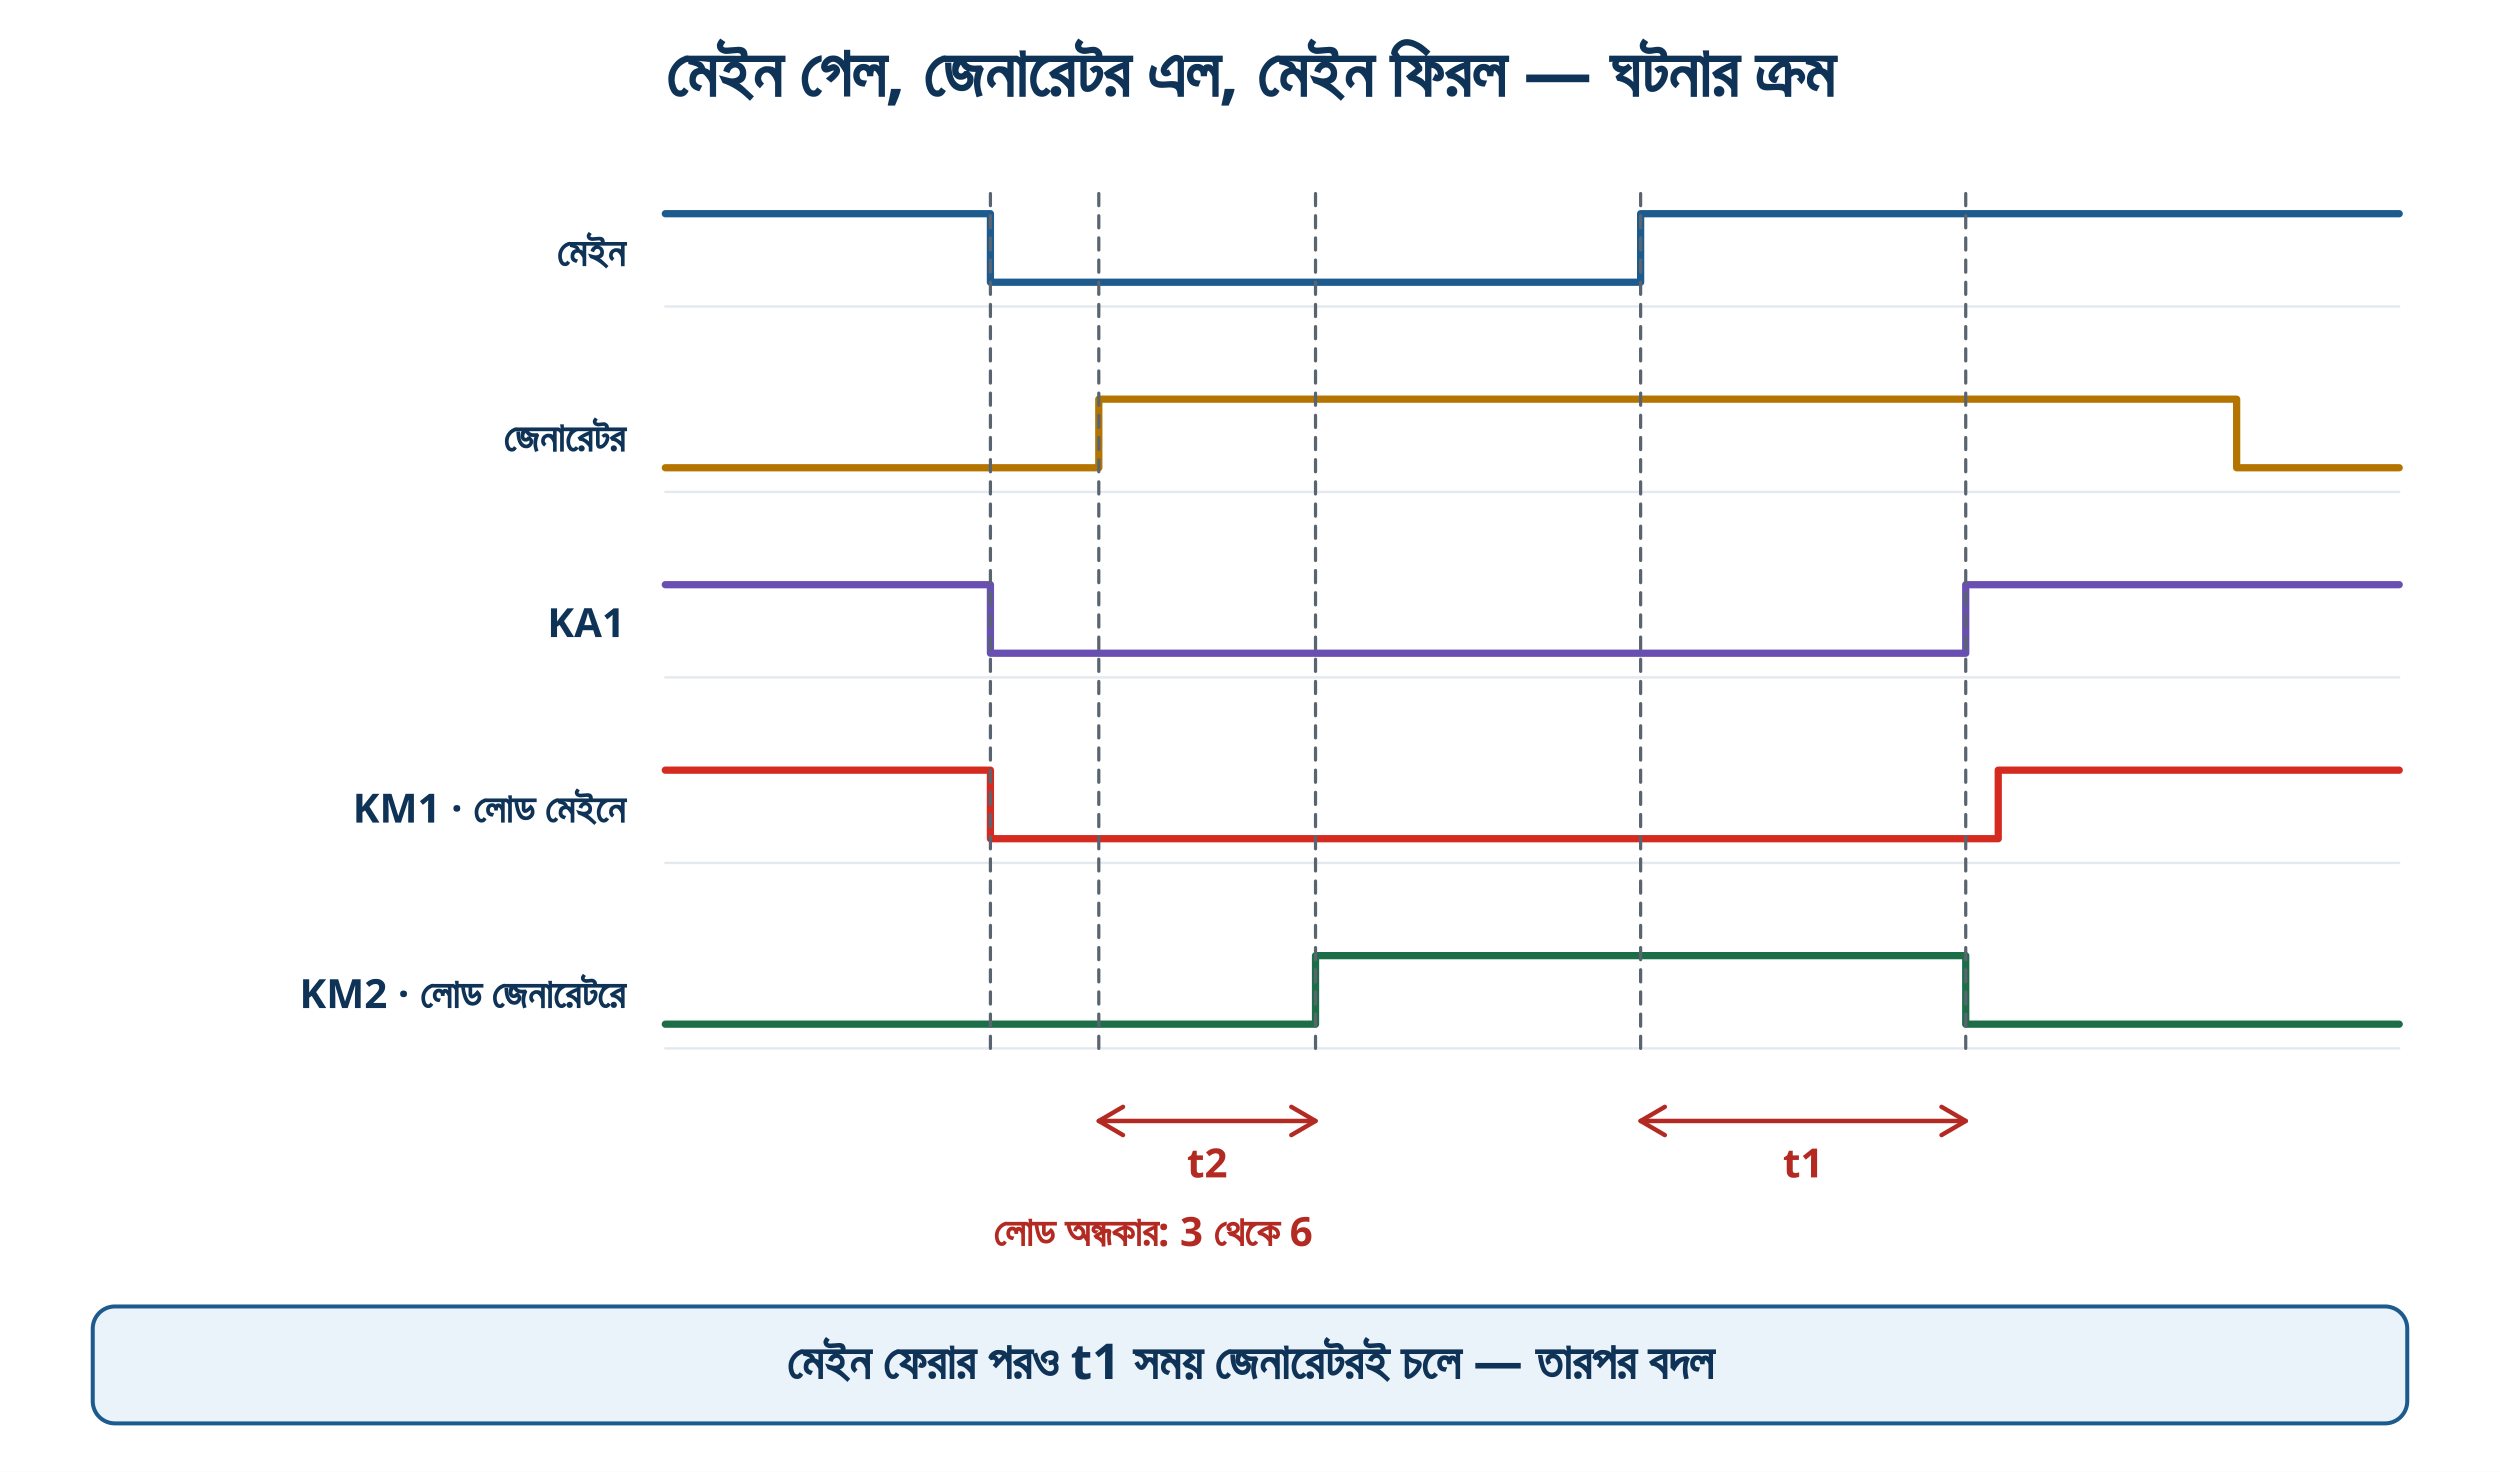
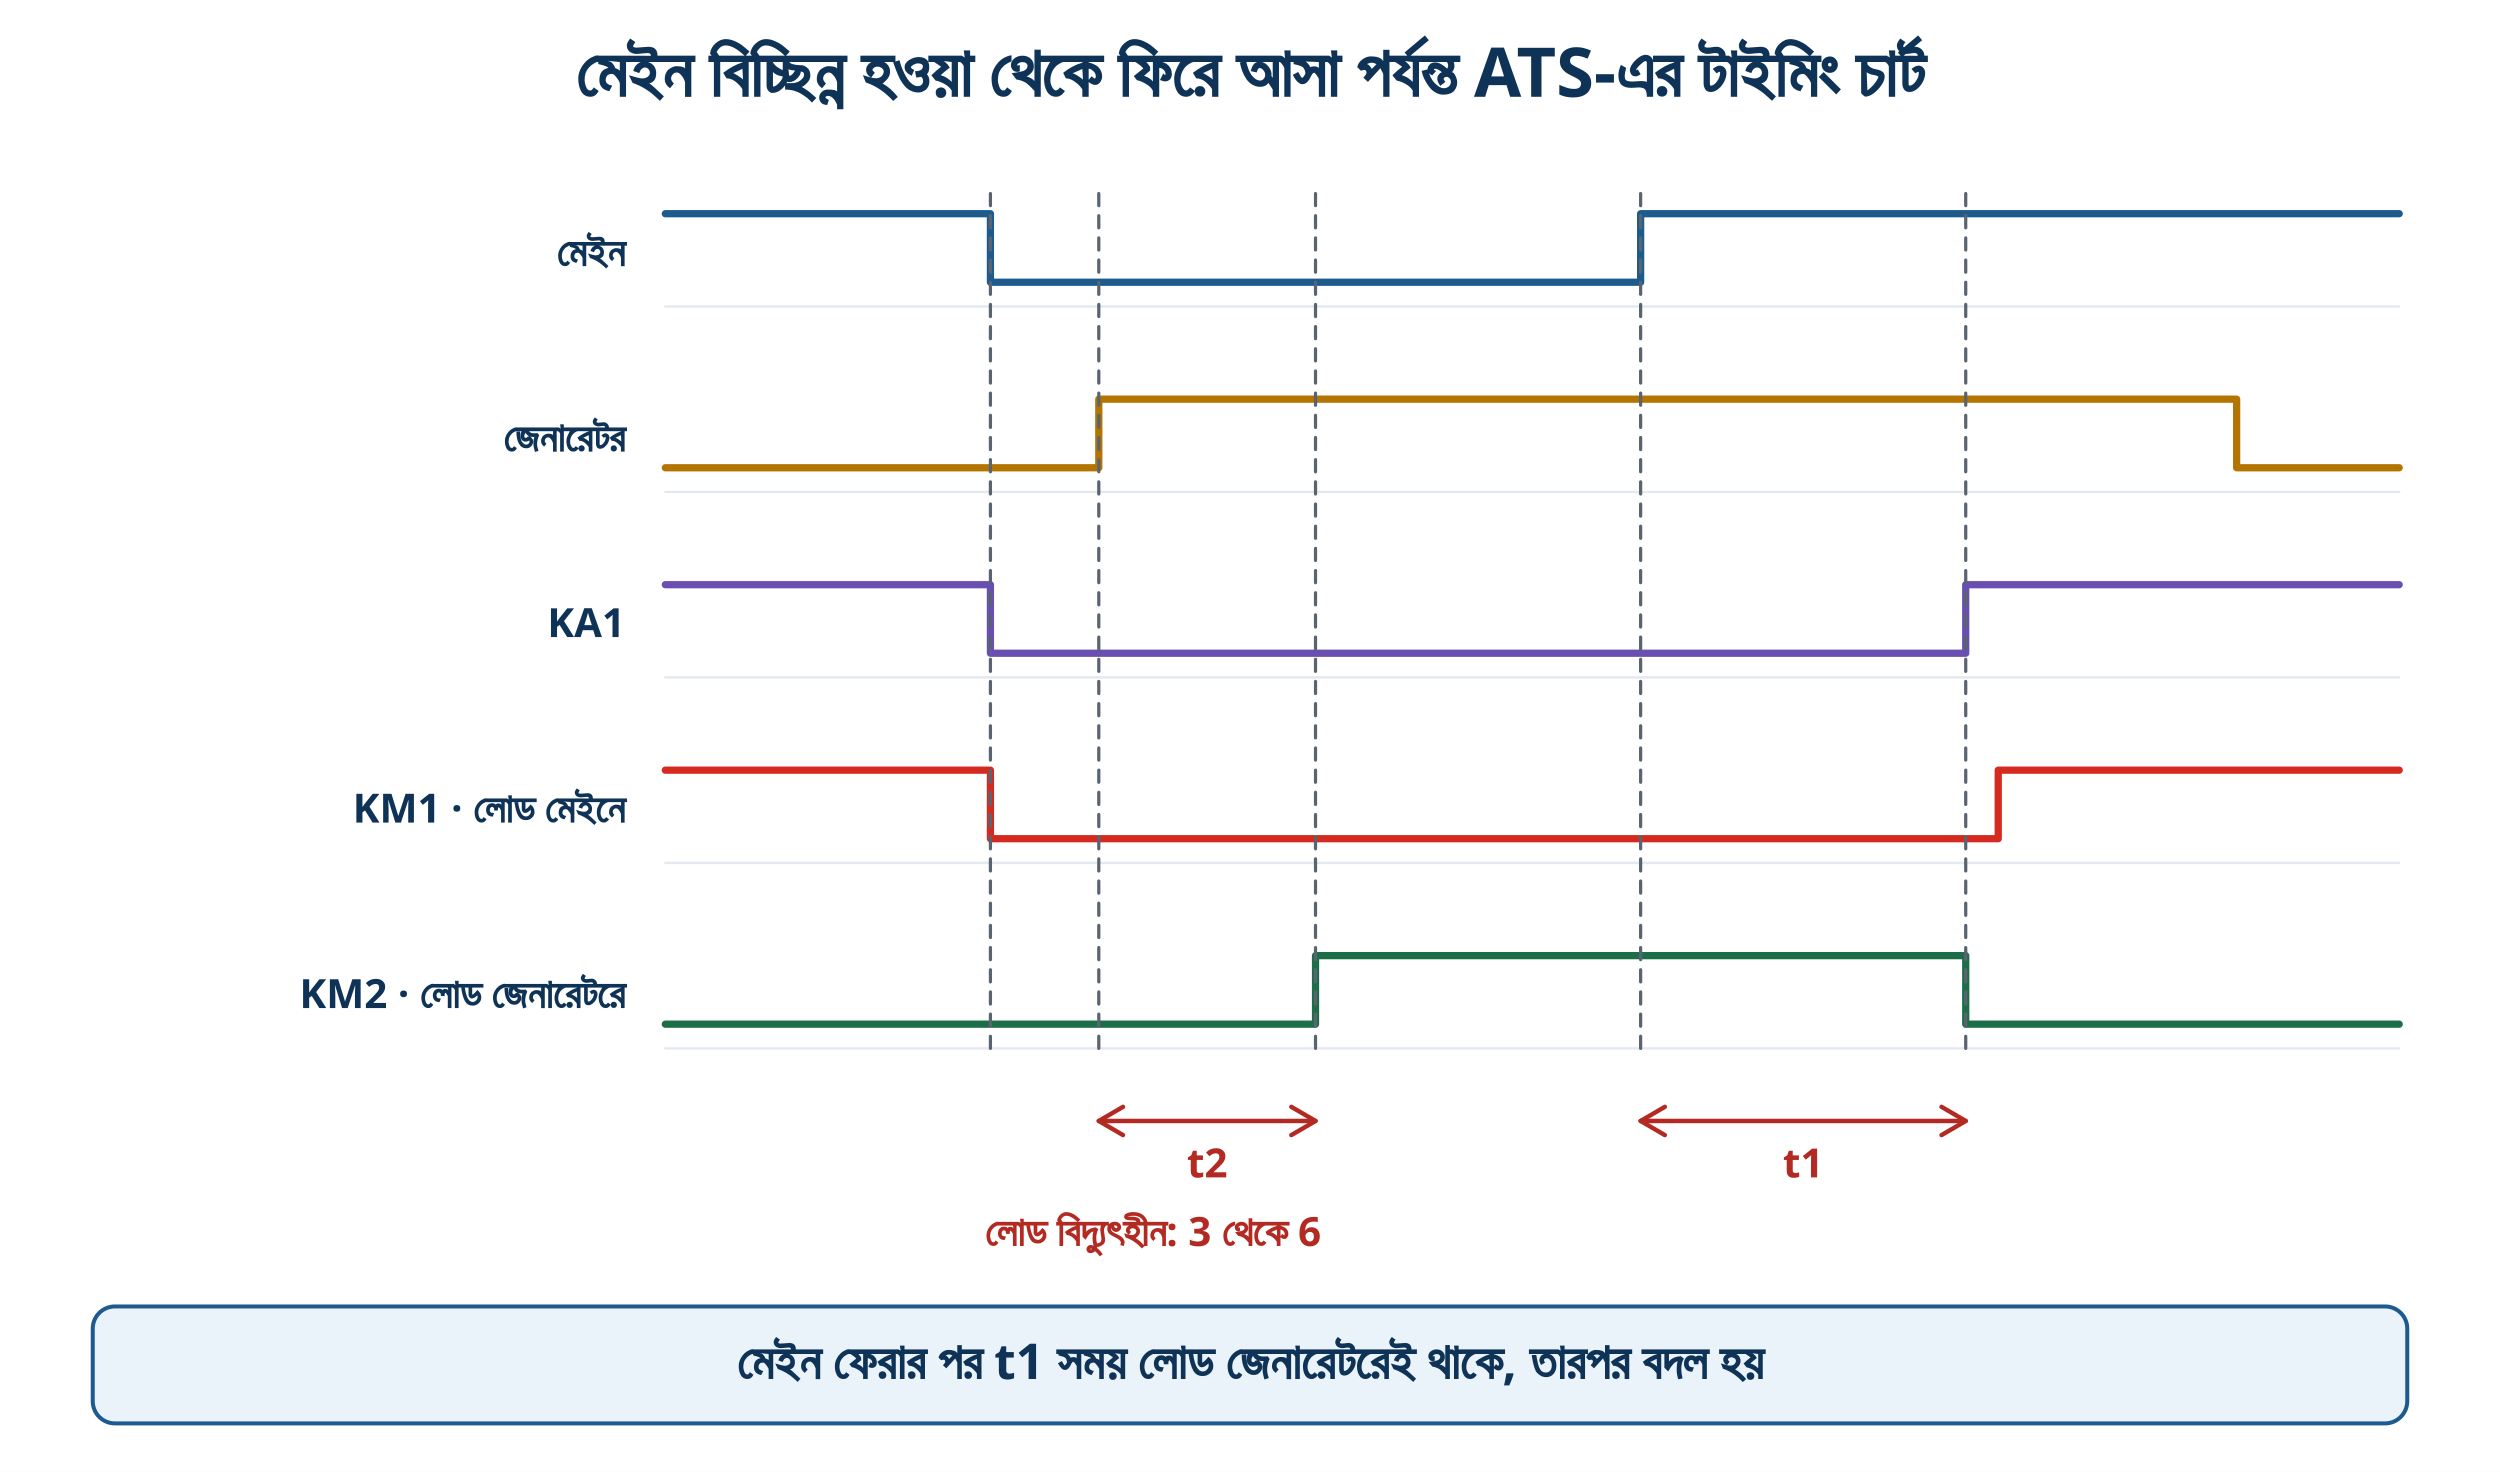
<svg xmlns="http://www.w3.org/2000/svg" width="1240" height="730" viewBox="0 0 1240 730">
  <rect width="1240" height="730" fill="#FFFFFF" />
-   <text x="620.0" y="48.0" font-family="Kalpurush" font-size="34" font-weight="700" fill="#0F3357" text-anchor="middle">মেইন গেল, জেনারেটর এল, মেইন ফিরল — ঘটনার ক্রম</text>
+   <text x="620.0" y="48.0" font-family="Kalpurush" font-size="34" font-weight="700" fill="#0F3357" text-anchor="middle">মেইন বিচ্ছিন্ন হওয়া থেকে ফিরে আসা পর্যন্ত ATS-এর টাইমিং চার্ট</text>
  <text x="310.0" y="132.0" font-family="Kalpurush" font-size="20" font-weight="700" fill="#0F3357" text-anchor="end">মেইন</text>
  <line x1="330.0" y1="152.0" x2="1190.0" y2="152.0" stroke="#E3E9EF" stroke-width="1.2" stroke-linecap="round" />
  <path d="M 330 106 L 491.25 106 L 491.25 140 L 813.75 140 L 813.75 106 L 1190 106" fill="none" stroke="#1D5B8F" stroke-width="3.6" stroke-linecap="round" stroke-linejoin="round" />
  <text x="310.0" y="224.0" font-family="Kalpurush" font-size="20" font-weight="700" fill="#0F3357" text-anchor="end">জেনারেটর</text>
  <line x1="330.0" y1="244.0" x2="1190.0" y2="244.0" stroke="#E3E9EF" stroke-width="1.2" stroke-linecap="round" />
  <path d="M 330 232 L 545.0 232 L 545.0 198 L 1109.375 198 L 1109.375 232 L 1190 232" fill="none" stroke="#B47500" stroke-width="3.6" stroke-linecap="round" stroke-linejoin="round" />
  <text x="310.0" y="316.0" font-family="Kalpurush" font-size="20" font-weight="700" fill="#0F3357" text-anchor="end">KA1</text>
  <line x1="330.0" y1="336.0" x2="1190.0" y2="336.0" stroke="#E3E9EF" stroke-width="1.2" stroke-linecap="round" />
  <path d="M 330 290 L 491.25 290 L 491.25 324 L 975.0 324 L 975.0 290 L 1190 290" fill="none" stroke="#6A4FB3" stroke-width="3.6" stroke-linecap="round" stroke-linejoin="round" />
  <text x="310.0" y="408.0" font-family="Kalpurush" font-size="20" font-weight="700" fill="#0F3357" text-anchor="end">KM1 · লোড মেইনে</text>
  <line x1="330.0" y1="428.0" x2="1190.0" y2="428.0" stroke="#E3E9EF" stroke-width="1.2" stroke-linecap="round" />
  <path d="M 330 382 L 491.25 382 L 491.25 416 L 991.125 416 L 991.125 382 L 1190 382" fill="none" stroke="#D42A1F" stroke-width="3.6" stroke-linecap="round" stroke-linejoin="round" />
  <text x="310.0" y="500.0" font-family="Kalpurush" font-size="20" font-weight="700" fill="#0F3357" text-anchor="end">KM2 · লোড জেনারেটরে</text>
  <line x1="330.0" y1="520.0" x2="1190.0" y2="520.0" stroke="#E3E9EF" stroke-width="1.2" stroke-linecap="round" />
  <path d="M 330 508 L 652.5 508 L 652.5 474 L 975.0 474 L 975.0 508 L 1190 508" fill="none" stroke="#1B6E47" stroke-width="3.6" stroke-linecap="round" stroke-linejoin="round" />
  <path d="M 491.25 96 L 491.25 524" fill="none" stroke="#5A6470" stroke-width="1.6" stroke-linecap="round" stroke-linejoin="round" stroke-dasharray="6 5" />
  <path d="M 545.0 96 L 545.0 524" fill="none" stroke="#5A6470" stroke-width="1.6" stroke-linecap="round" stroke-linejoin="round" stroke-dasharray="6 5" />
  <path d="M 652.5 96 L 652.5 524" fill="none" stroke="#5A6470" stroke-width="1.6" stroke-linecap="round" stroke-linejoin="round" stroke-dasharray="6 5" />
  <path d="M 813.75 96 L 813.75 524" fill="none" stroke="#5A6470" stroke-width="1.6" stroke-linecap="round" stroke-linejoin="round" stroke-dasharray="6 5" />
  <path d="M 975.0 96 L 975.0 524" fill="none" stroke="#5A6470" stroke-width="1.6" stroke-linecap="round" stroke-linejoin="round" stroke-dasharray="6 5" />
  <path d="M 545.0 556 L 652.5 556" fill="none" stroke="#B32A22" stroke-width="2.2" stroke-linecap="round" stroke-linejoin="round" />
  <path d="M 557.0 549 L 545.0 556 L 557.0 563" fill="none" stroke="#B32A22" stroke-width="2.2" stroke-linecap="round" stroke-linejoin="round" />
  <path d="M 640.5 549 L 652.5 556 L 640.5 563" fill="none" stroke="#B32A22" stroke-width="2.2" stroke-linecap="round" stroke-linejoin="round" />
  <text x="598.8" y="584.0" font-family="Kalpurush" font-size="20" font-weight="700" fill="#B32A22" text-anchor="middle">t2</text>
  <path d="M 813.75 556 L 975.0 556" fill="none" stroke="#B32A22" stroke-width="2.2" stroke-linecap="round" stroke-linejoin="round" />
  <path d="M 825.75 549 L 813.75 556 L 825.75 563" fill="none" stroke="#B32A22" stroke-width="2.2" stroke-linecap="round" stroke-linejoin="round" />
  <path d="M 963.0 549 L 975.0 556 L 963.0 563" fill="none" stroke="#B32A22" stroke-width="2.2" stroke-linecap="round" stroke-linejoin="round" />
  <text x="894.4" y="584.0" font-family="Kalpurush" font-size="20" font-weight="700" fill="#B32A22" text-anchor="middle">t1</text>
-   <text x="571.9" y="618.0" font-family="Kalpurush" font-size="20" font-weight="700" fill="#B32A22" text-anchor="middle">লোড অন্ধকার: 3 থেকে 6</text>
+   <text x="571.9" y="618.0" font-family="Kalpurush" font-size="20" font-weight="700" fill="#B32A22" text-anchor="middle">লোড বিদ্যুৎহীন: 3 থেকে 6</text>
  <rect x="46.0" y="648.0" width="1148.0" height="58.0" rx="11" fill="#EAF2FA" stroke="#1D5B8F" stroke-width="2" />
-   <text x="620.0" y="684.0" font-family="Kalpurush" font-size="24.5" font-weight="700" fill="#0F3357" text-anchor="middle">মেইন ফেরার পরও t1 সময় জেনারেটরই চলে — তারপর বদল</text>
+   <text x="620.0" y="684.0" font-family="Kalpurush" font-size="24.5" font-weight="700" fill="#0F3357" text-anchor="middle">মেইন ফেরার পর t1 সময় লোড জেনারেটরেই থাকে, তারপর বদল হয়</text>
</svg>
